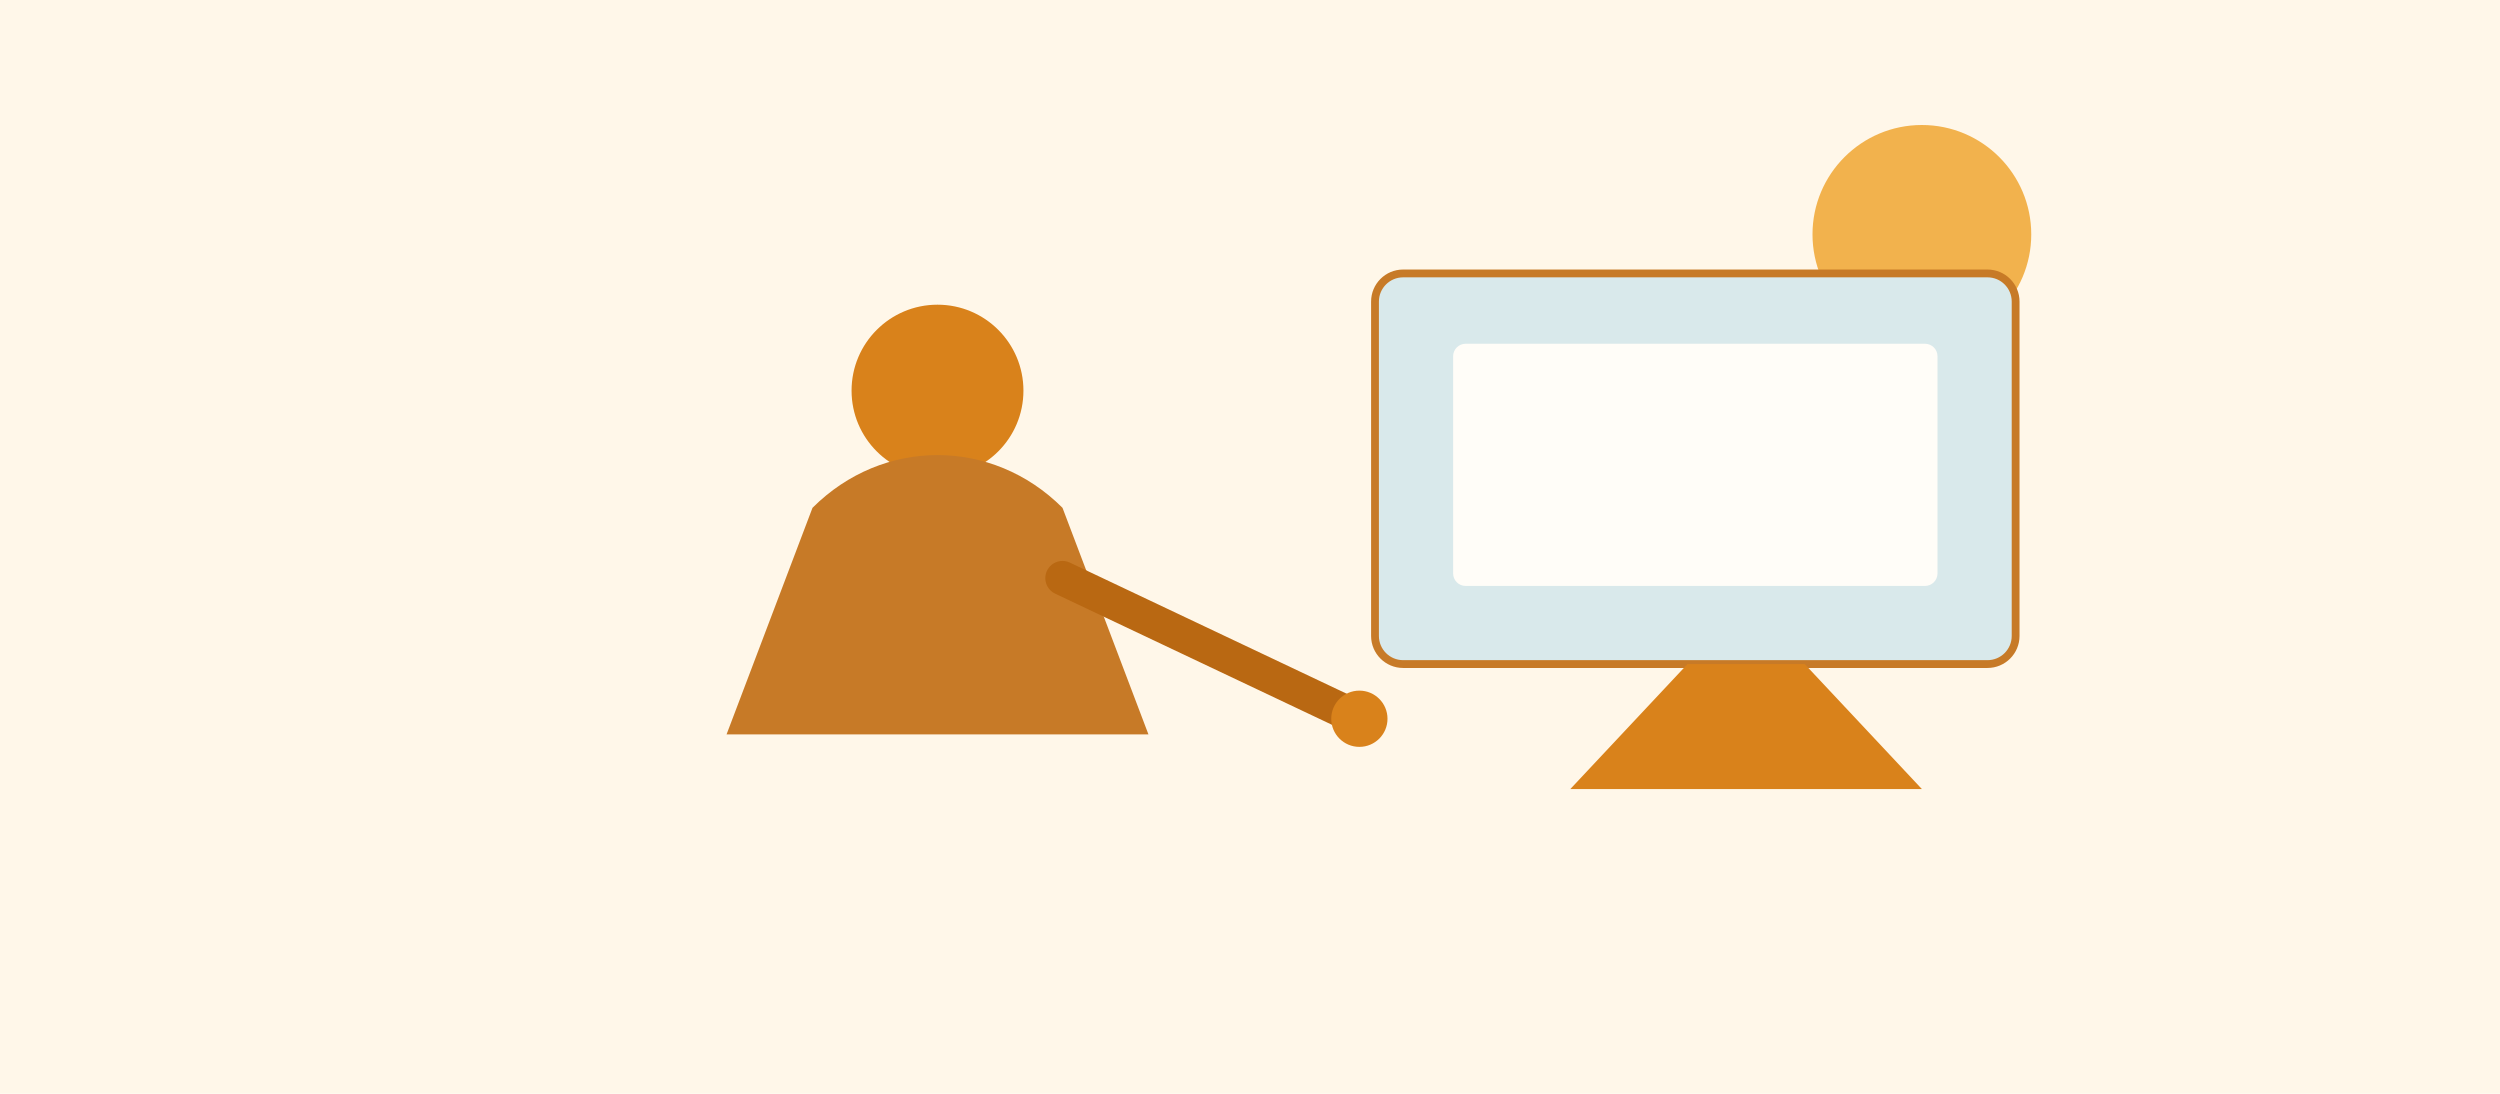
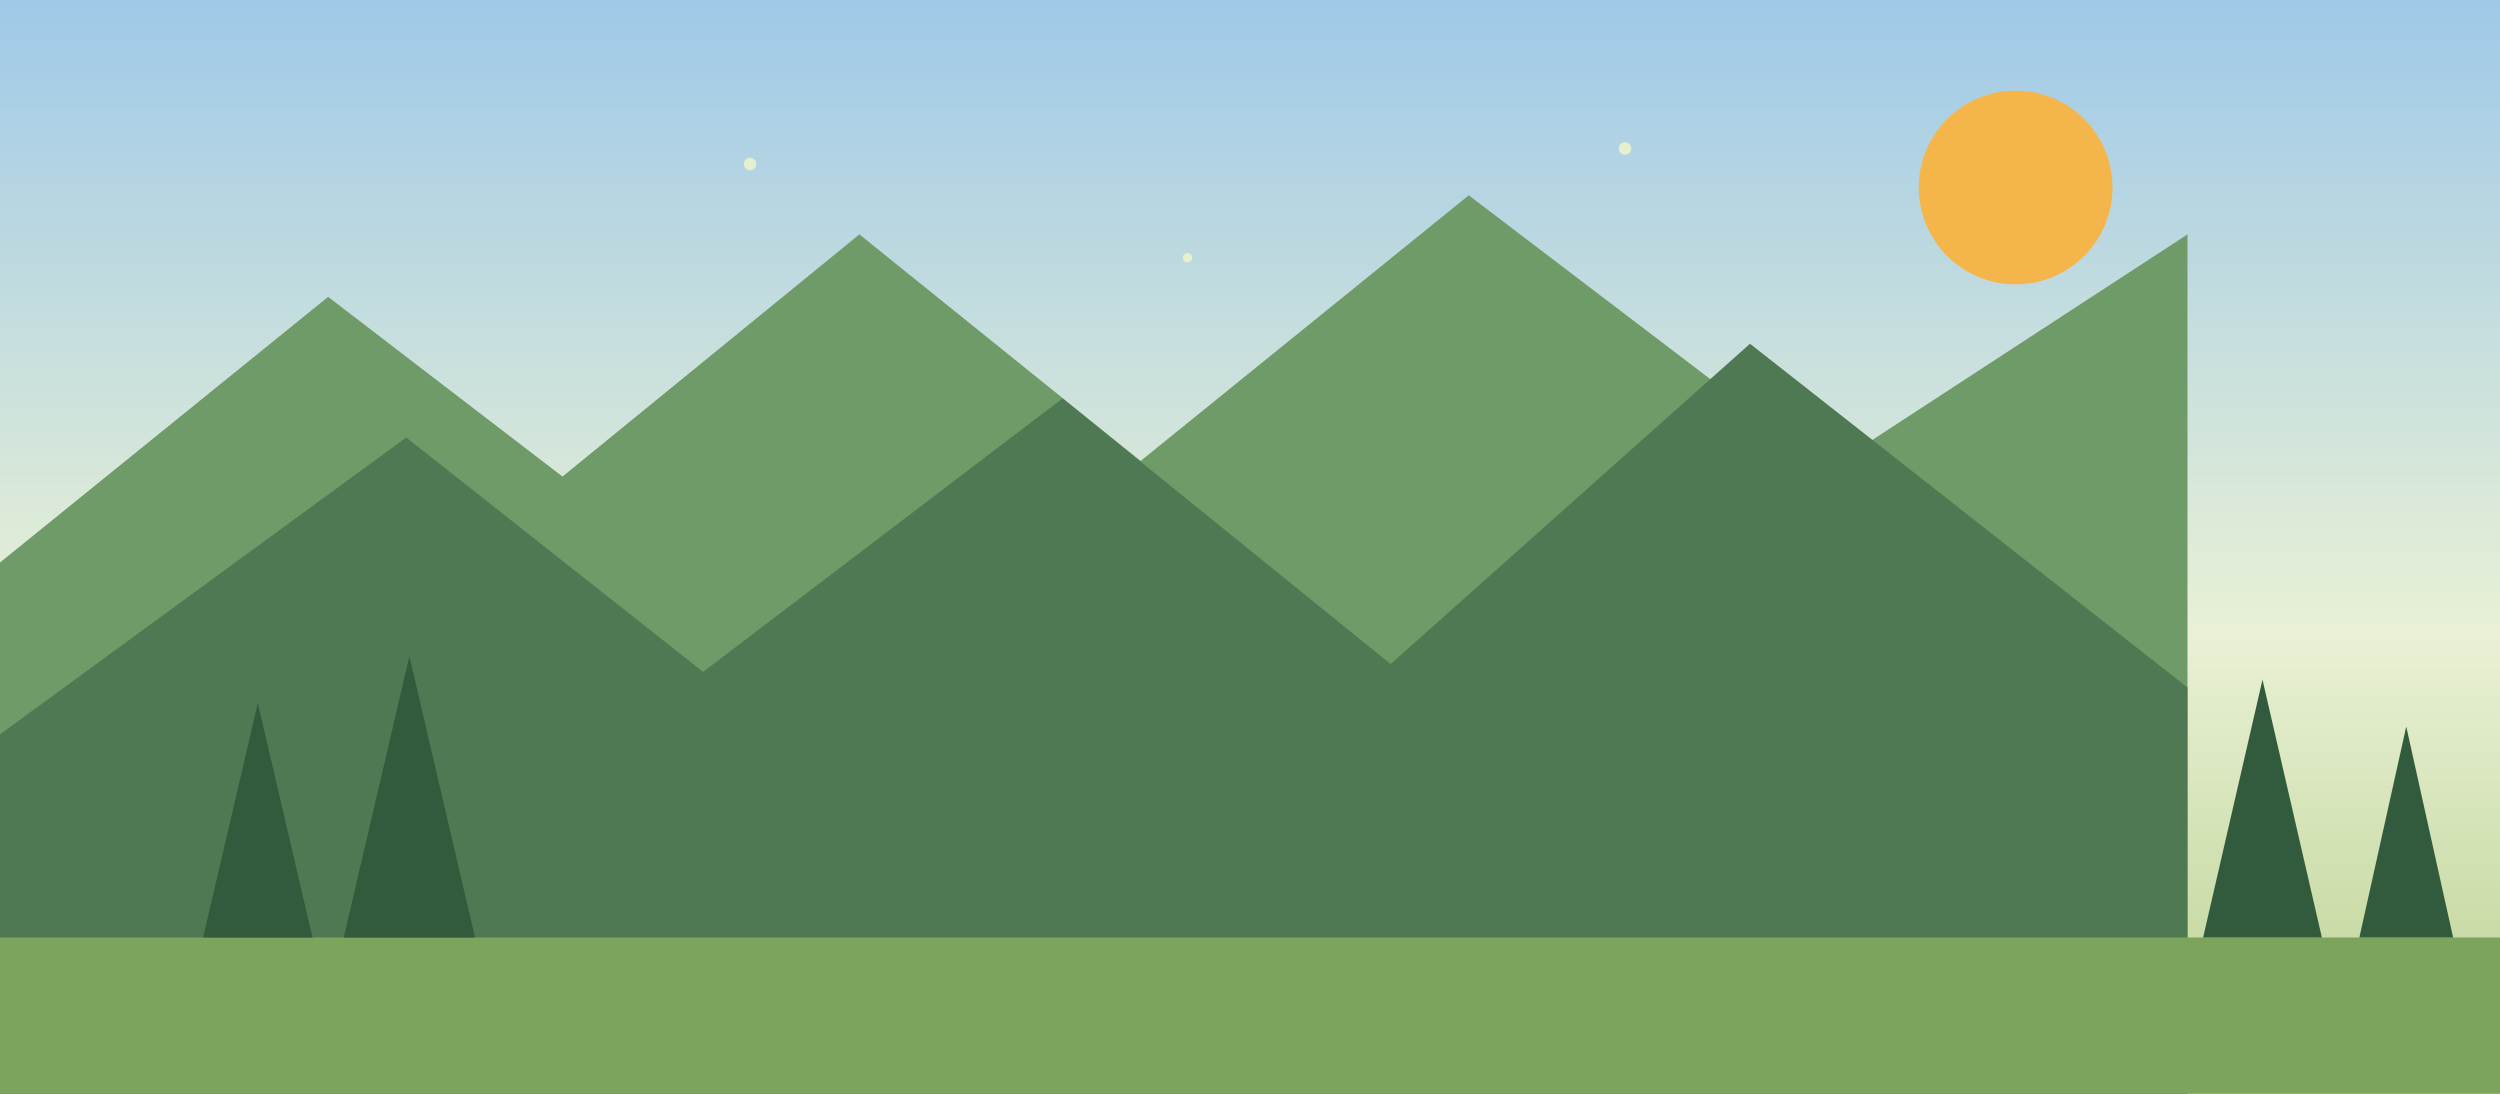
<svg xmlns="http://www.w3.org/2000/svg" viewBox="0 0 1600 700">
-   <rect width="1600" height="700" fill="#fff7e9" />
-   <circle cx="1230" cy="150" r="70" fill="#f2b24d" />
-   <rect x="880" y="175" width="410" height="250" rx="18" fill="#d9e9eb" stroke="#c77a27" stroke-width="5" />
-   <rect x="930" y="220" width="310" height="155" rx="8" fill="#fffdf8" />
-   <path d="M1080 425l-75 80h225l-75-80" fill="#d9821b" />
-   <circle cx="600" cy="250" r="55" fill="#d9821b" />
-   <path d="M520 325c45-45 115-45 160 0l55 145H465z" fill="#c77a27" />
-   <path d="M680 370l190 90" stroke="#b96812" stroke-width="22" stroke-linecap="round" />
-   <circle cx="870" cy="460" r="18" fill="#d9821b" />
+   <defs>
+     <linearGradient id="d1" x2="0" y2="1">
+       <stop stop-color="#9fc9e8" />
+       <stop offset=".58" stop-color="#e9f1d5" />
+       <stop offset="1" stop-color="#b9d08e" />
+     </linearGradient>
+   </defs>
+   <rect width="1600" height="700" fill="url(#d1)" />
+   <circle cx="1290" cy="120" r="62" fill="#f4b64b" />
+   <path d="M0 360 210 190l150 115 190-155 180 145 210-170 230 175 230-150v550H0z" fill="#6f9b68" />
+   <path d="M0 470 260 280l190 150 230-175 210 170 230-205 280 220v260H0z" fill="#4f7953" />
+   <path d="M0 600h1600v100H0z" fill="#7da45d" />
+   <g fill="#315b3c">
+     <path d="M130 600l35-150 35 150zM220 600l42-180 42 180zM1410 600l38-165 38 165zM1510 600l30-135 30 135z" />
+   </g>
+   <g fill="#e6f0cf">
+     <circle cx="480" cy="105" r="4" />
+     <circle cx="760" cy="165" r="3" />
+     <circle cx="1040" cy="95" r="4" />
+   </g>
</svg>
